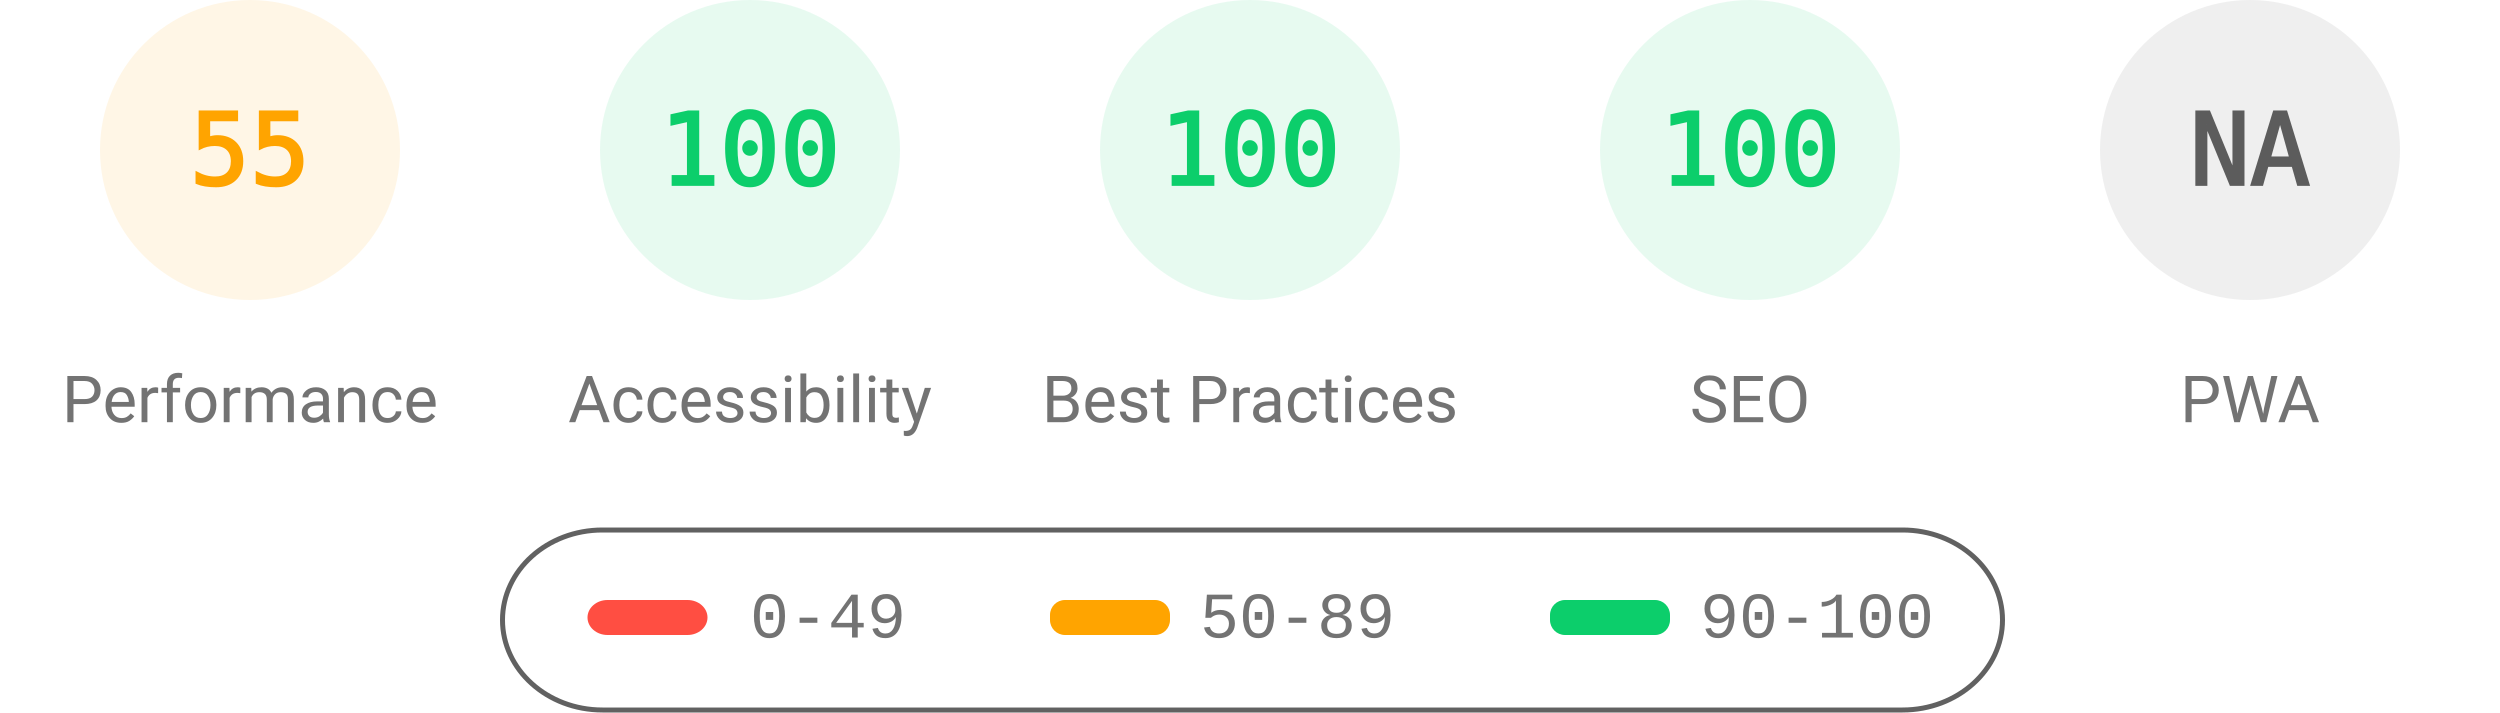
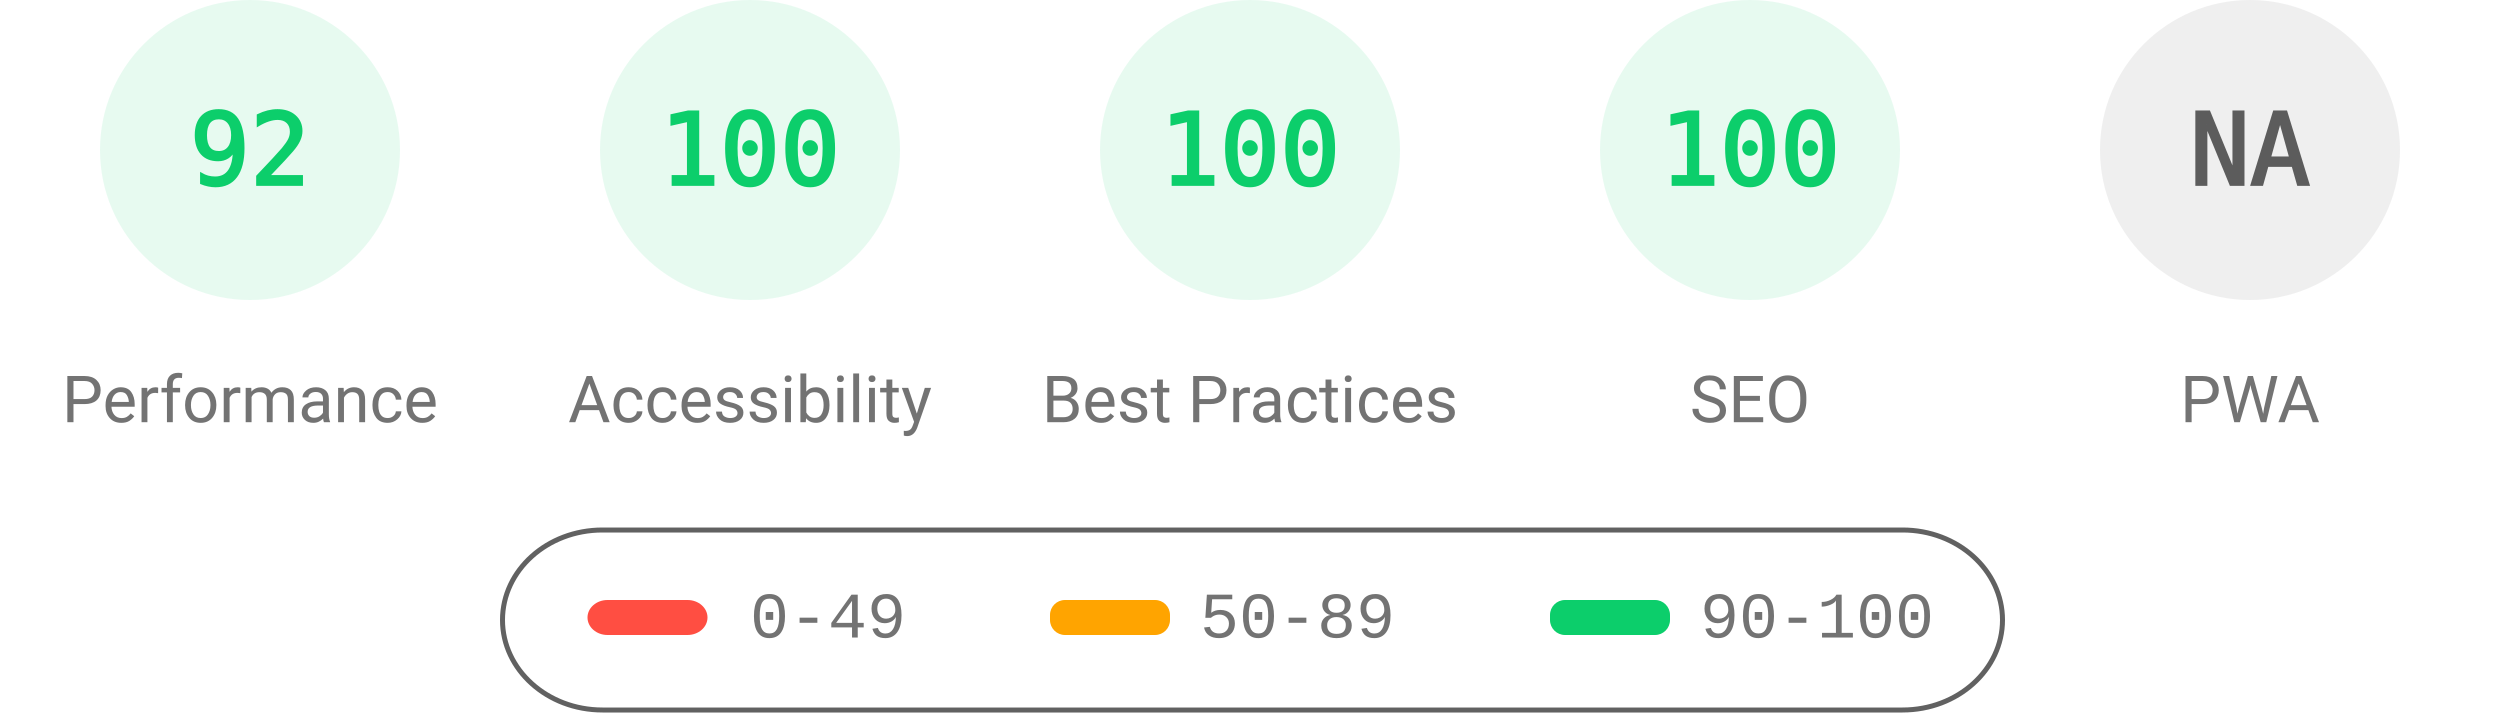
<svg xmlns="http://www.w3.org/2000/svg" fill="none" width="1000" height="285">
  <style>.gauge-base{opacity:.1}.gauge-arc{fill:none;animation-delay:250ms;stroke-linecap:round;transform:rotate(-90deg);transform-origin:100px 60px;animation:load-gauge 1s ease forwards}.guage-text{font-size:40px;font-family:monospace;text-align:center}.guage-red{color:#ff4e42;fill:#ff4e42;stroke:#ff4e42}.guage-orange{color:#ffa400;fill:#ffa400;stroke:#ffa400}.guage-green{color:#0cce6b;fill:#0cce6b;stroke:#0cce6b}.guage-undefined{color:#5c5c5c;fill:#5c5c5c;stroke:#5c5c5c}.guage-title{color:#737373;fill:#737373;stroke:none;font-size:26px;line-height:26px;font-family:Roboto,Halvetica,Arial,sans-serif}@keyframes load-gauge{from{stroke-dasharray:0 352.858}}</style>
-   <svg class="guage-div guage-perf guage-orange" viewBox="0 0 200 200" width="200" height="200">
+   <svg class="guage-div guage-perf guage-green" viewBox="0 0 200 200" width="200" height="200">
    <circle class="gauge-base" r="56" cx="100" cy="60" stroke-width="8" />
-     <circle class="gauge-arc guage-arc-1" r="56" cx="100" cy="60" stroke-width="8" style="stroke-dasharray:193.522,351.858" />
-     <text class="guage-text" x="100" y="60" alignment-baseline="central" dominant-baseline="central" text-anchor="middle">55</text>
+     <circle class="gauge-arc guage-arc-1" r="56" cx="100" cy="60" stroke-width="8" style="stroke-dasharray:323.709,351.858" />
+     <text class="guage-text" x="100" y="60" alignment-baseline="central" dominant-baseline="central" text-anchor="middle">92</text>
    <text class="guage-title" x="100" y="160" alignment-baseline="central" dominant-baseline="central" text-anchor="middle">Performance</text>
  </svg>
  <svg class="guage-div guage-acc guage-green" viewBox="0 0 200 200" width="200" height="200" x="200">
    <circle class="gauge-base" r="56" cx="100" cy="60" stroke-width="8" />
    <circle class="gauge-arc guage-arc-2" r="56" cx="100" cy="60" stroke-width="8" style="stroke-dasharray:351.858,351.858" />
    <text class="guage-text" x="100" y="60" alignment-baseline="central" dominant-baseline="central" text-anchor="middle">100</text>
    <text class="guage-title" x="100" y="160" alignment-baseline="central" dominant-baseline="central" text-anchor="middle">Accessibility</text>
  </svg>
  <svg class="guage-div guage-best guage-green" viewBox="0 0 200 200" width="200" height="200" x="400">
    <circle class="gauge-base" r="56" cx="100" cy="60" stroke-width="8" />
    <circle class="gauge-arc guage-arc-3" r="56" cx="100" cy="60" stroke-width="8" style="stroke-dasharray:351.858,351.858" />
    <text class="guage-text" x="100" y="60" alignment-baseline="central" dominant-baseline="central" text-anchor="middle">100</text>
    <text class="guage-title" x="100" y="160" alignment-baseline="central" dominant-baseline="central" text-anchor="middle">Best Practices</text>
  </svg>
  <svg class="guage-div guage-seo guage-green" viewBox="0 0 200 200" width="200" height="200" x="600">
    <circle class="gauge-base" r="56" cx="100" cy="60" stroke-width="8" />
    <circle class="gauge-arc guage-arc-4" r="56" cx="100" cy="60" stroke-width="8" style="stroke-dasharray:351.858,351.858" />
    <text class="guage-text" x="100" y="60" alignment-baseline="central" dominant-baseline="central" text-anchor="middle">100</text>
    <text class="guage-title" x="100" y="160" alignment-baseline="central" dominant-baseline="central" text-anchor="middle">SEO</text>
  </svg>
  <svg class="guage-div guage-pwa guage-undefined" viewBox="0 0 200 200" width="200" height="200" x="800">
    <circle class="gauge-base" r="56" cx="100" cy="60" stroke-width="8" />
    <circle class="gauge-arc guage-arc-4" r="56" cx="100" cy="60" stroke-width="8" style="stroke-dasharray:351.858,351.858" />
    <text class="guage-text" x="100" y="60" alignment-baseline="central" dominant-baseline="central" text-anchor="middle">NA</text>
    <text class="guage-title" x="100" y="160" alignment-baseline="central" dominant-baseline="central" text-anchor="middle">PWA</text>
  </svg>
  <svg width="604" height="76" x="200" y="210">
    <path fill="none" id="canvas_background" d="M-1-1h604v80H-1z" />
    <rect fill-opacity="0" stroke="#616161" stroke-width="2" rx="40" id="svg_2" height="72" width="600" y="2" x="1" fill="#000" />
    <rect stroke="#000" rx="8" id="svg_3" height="14" width="48" y="30" x="35" stroke-opacity="null" stroke-width="0" fill="#ff4e42" />
    <rect stroke="#000" rx="6" id="svg_4" height="14" width="48" y="30" x="220" stroke-opacity="null" stroke-width="0" fill="#ffa400" />
    <rect stroke="#000" rx="6" id="svg_5" height="14" width="48" y="30" x="420" stroke-opacity="null" stroke-width="0" fill="#0cce6b" />
    <text xml:space="preserve" text-anchor="start" font-family="'Courier New', Courier, monospace" font-size="26" id="svg_6" y="45" x="100" stroke-opacity="null" stroke-width="0" stroke="#000" fill="#737373">0-49</text>
    <text xml:space="preserve" text-anchor="start" font-family="'Courier New', Courier, monospace" font-size="26" id="svg_7" y="45" x="280" stroke-opacity="null" stroke-width="0" stroke="#000" fill="#737373">50-89</text>
    <text xml:space="preserve" text-anchor="start" font-family="'Courier New', Courier, monospace" font-size="26" id="svg_8" y="45" x="480" stroke-opacity="null" stroke-width="0" stroke="#000" fill="#737373">90-100</text>
  </svg>
</svg>
